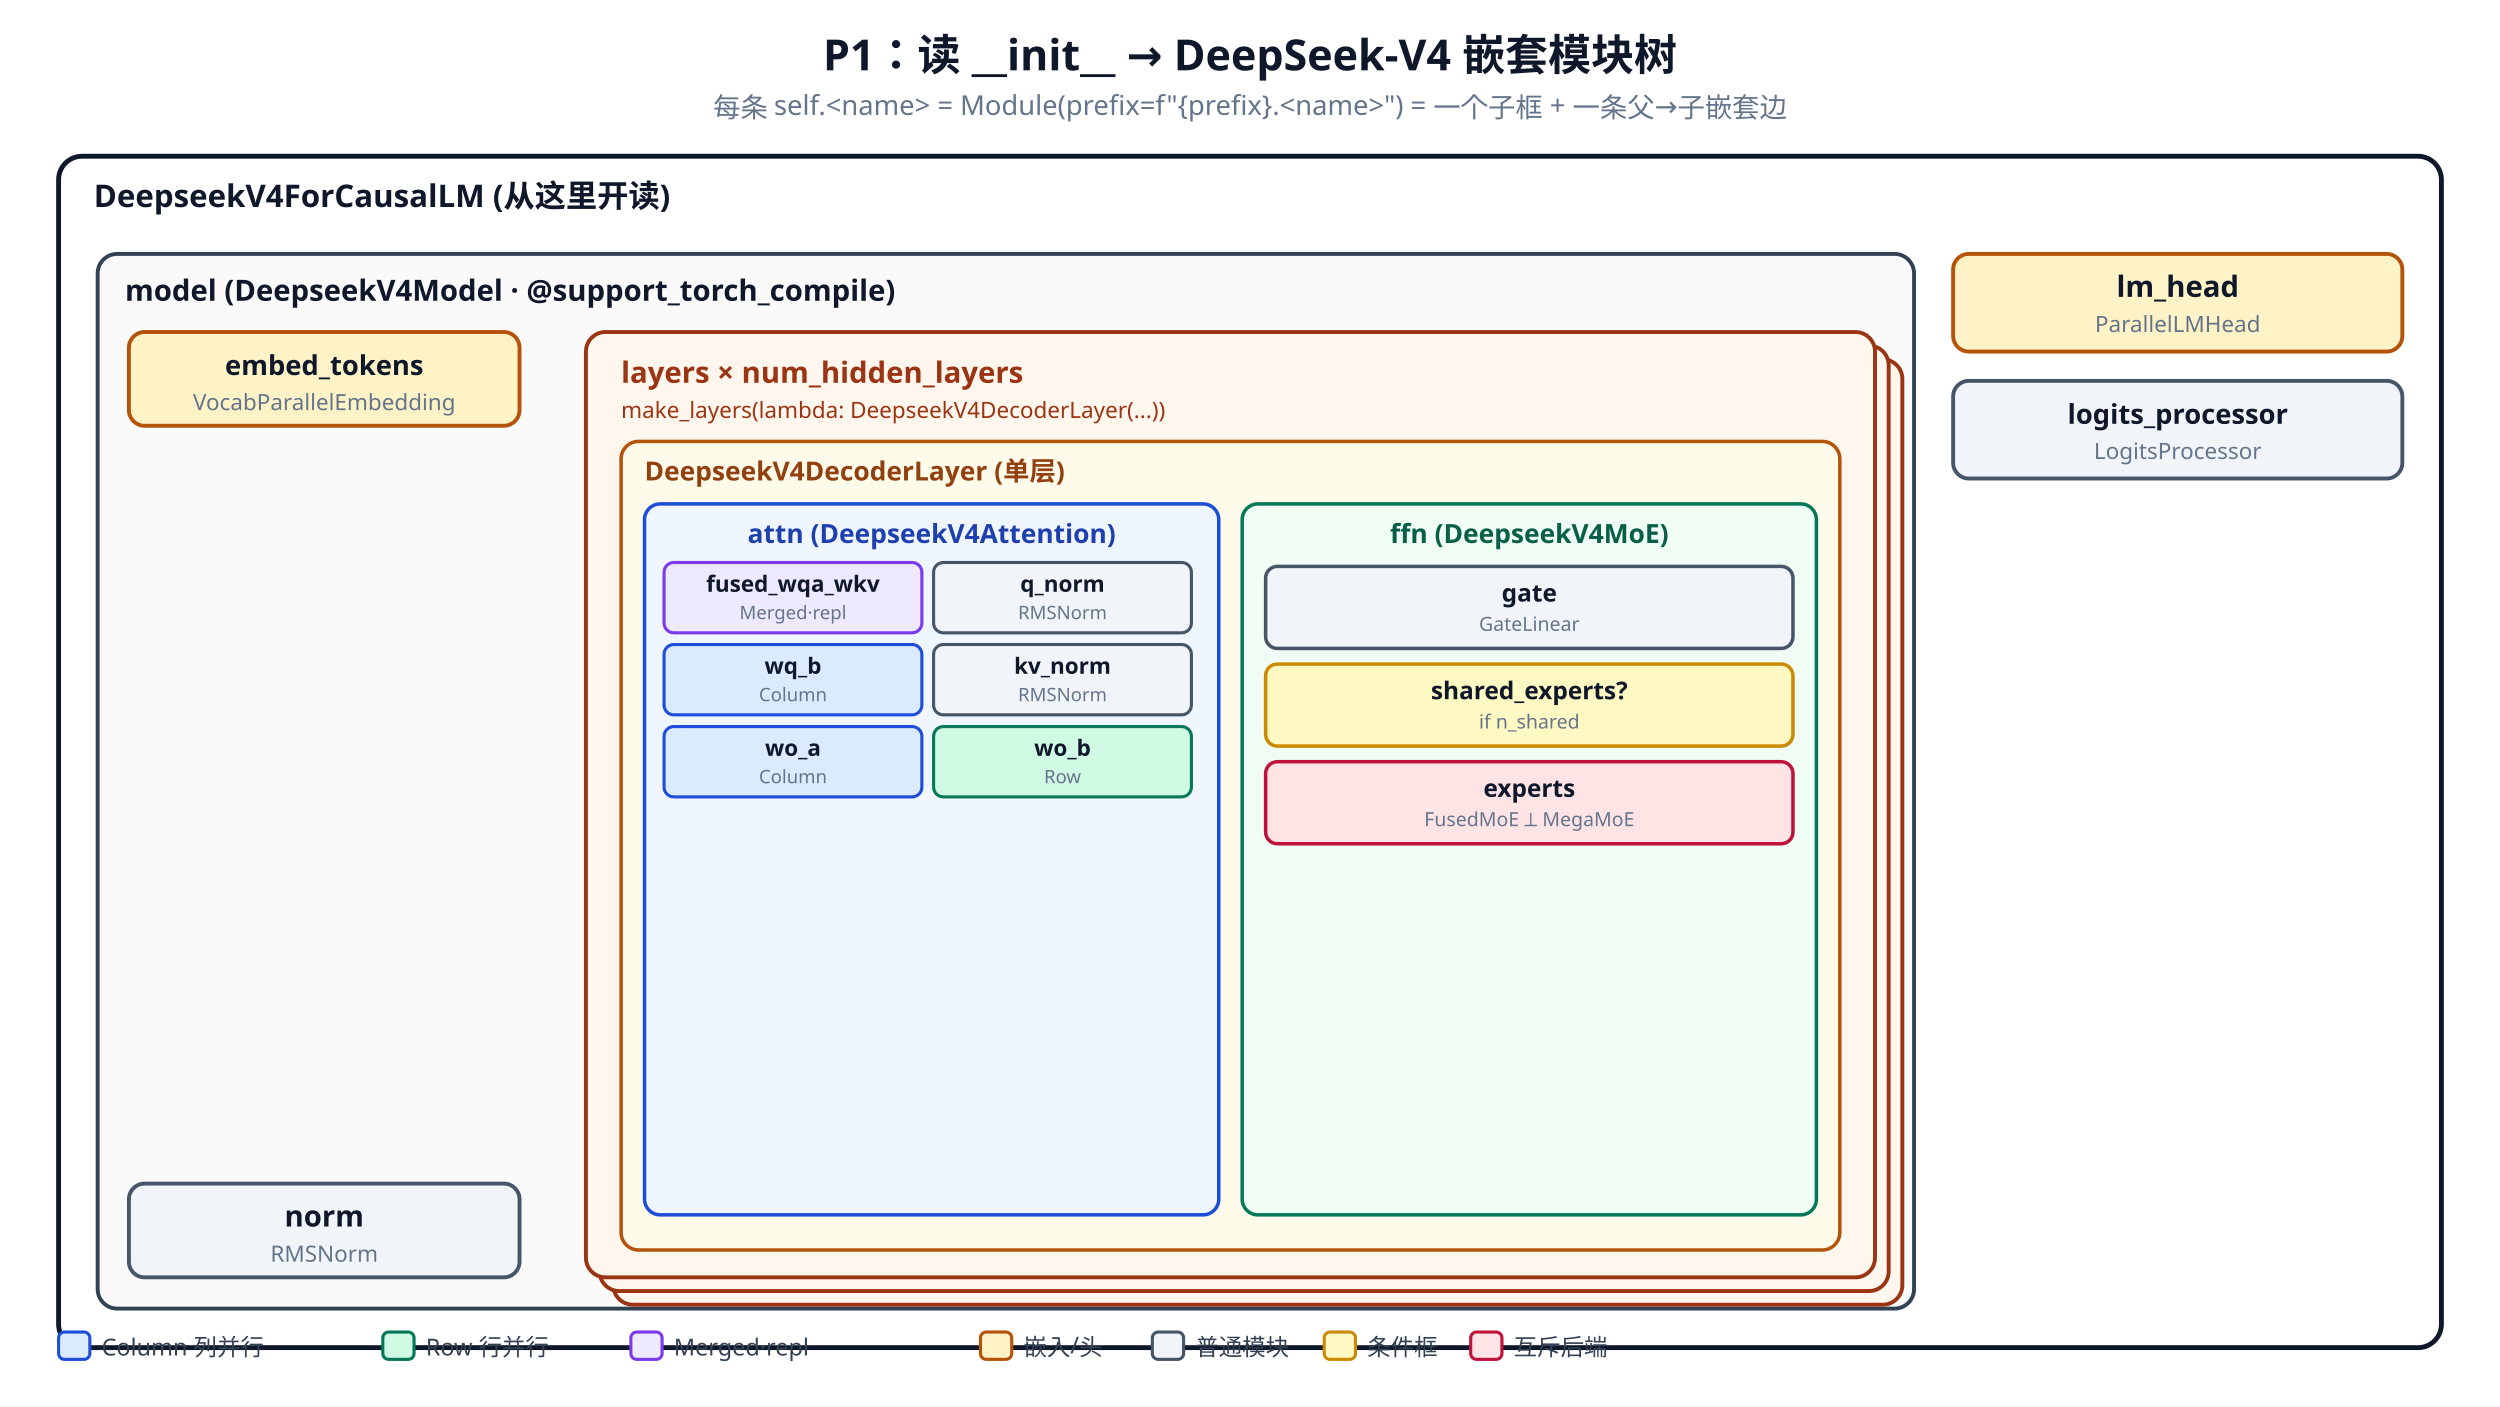
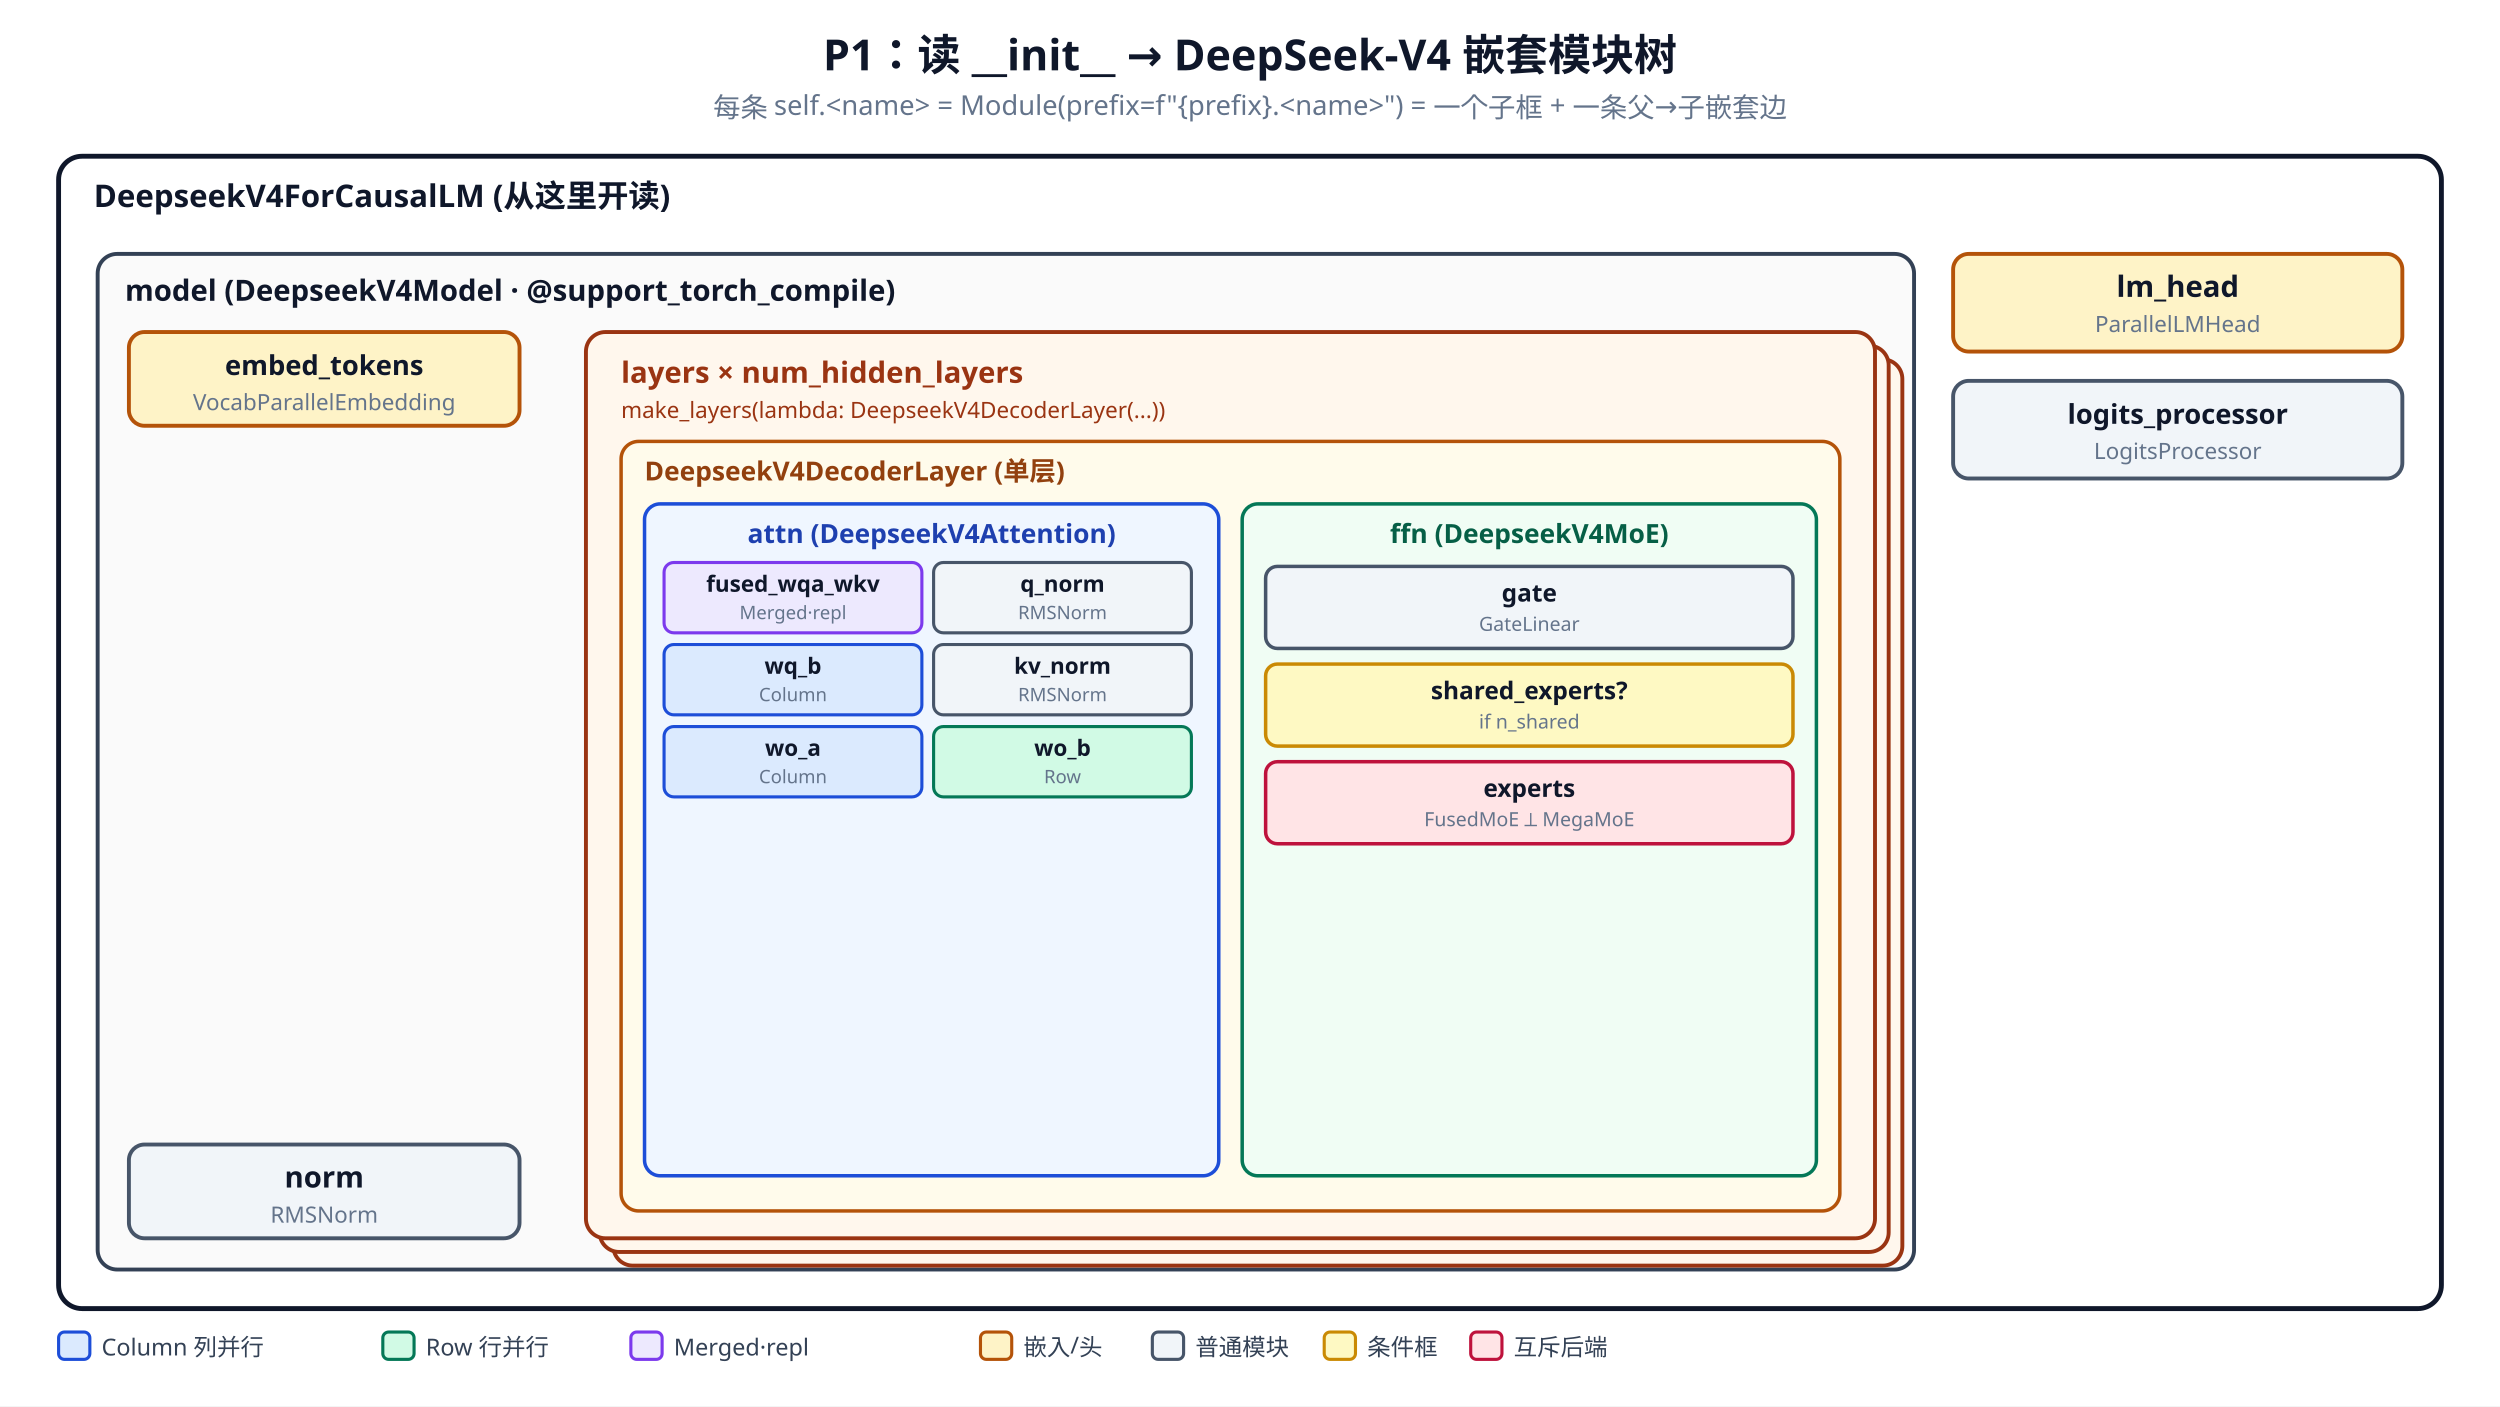
<svg xmlns="http://www.w3.org/2000/svg" viewBox="0 0 1280 720" font-family="sans-serif">
  <rect width="1280" height="720" fill="white" />
  <text x="640.0" y="36" text-anchor="middle" font-size="22" font-weight="bold" fill="#0f172a">P1：读 __init__ → DeepSeek-V4 嵌套模块树</text>
  <text x="640.0" y="60" text-anchor="middle" font-size="14" fill="#64748b">每条 self.&lt;name&gt; = Module(prefix=f"{prefix}.&lt;name&gt;") = 一个子框 + 一条父→子嵌套边</text>
-   <rect x="30" y="80" width="1220" height="610" rx="12" fill="none" stroke="#0f172a" stroke-width="2.5" />
+   <rect x="30" y="80" width="1220" height="590" rx="12" fill="none" stroke="#0f172a" stroke-width="2.5" />
  <text x="48" y="106" font-size="16" font-weight="bold" fill="#0f172a">DeepseekV4ForCausalLM  (从这里开读)</text>
  <rect x="1000" y="130" width="230" height="50" rx="8" fill="#fef3c7" stroke="#b45309" stroke-width="2" />
  <text x="1115.0" y="152" text-anchor="middle" font-size="15" font-weight="bold" fill="#0f172a">lm_head</text>
  <text x="1115.0" y="170" text-anchor="middle" font-size="11.5" fill="#64748b">ParallelLMHead</text>
  <rect x="1000" y="195" width="230" height="50" rx="8" fill="#f1f5f9" stroke="#475569" stroke-width="2" />
  <text x="1115.0" y="217" text-anchor="middle" font-size="14" font-weight="bold" fill="#0f172a">logits_processor</text>
  <text x="1115.0" y="235" text-anchor="middle" font-size="11.5" fill="#64748b">LogitsProcessor</text>
-   <rect x="50" y="130" width="930" height="540" rx="10" fill="#fafafa" stroke="#334155" stroke-width="2" />
+   <rect x="50" y="130" width="930" height="520" rx="10" fill="#fafafa" stroke="#334155" stroke-width="2" />
  <text x="64" y="154" font-size="15" font-weight="bold" fill="#0f172a">model  (DeepseekV4Model · @support_torch_compile)</text>
  <rect x="66" y="170" width="200" height="48" rx="8" fill="#fef3c7" stroke="#b45309" stroke-width="2" />
  <text x="166.0" y="192" text-anchor="middle" font-size="14" font-weight="bold" fill="#0f172a">embed_tokens</text>
  <text x="166.0" y="210" text-anchor="middle" font-size="11.5" fill="#64748b">VocabParallelEmbedding</text>
-   <rect x="66" y="606" width="200" height="48" rx="8" fill="#f1f5f9" stroke="#475569" stroke-width="2" />
-   <text x="166.0" y="628" text-anchor="middle" font-size="15" font-weight="bold" fill="#0f172a">norm</text>
-   <text x="166.0" y="646" text-anchor="middle" font-size="11.5" fill="#64748b">RMSNorm</text>
-   <rect x="314" y="184" width="660" height="484" rx="10" fill="#fff7ed" stroke="#9a3412" stroke-width="2" />
-   <rect x="307" y="177" width="660" height="484" rx="10" fill="#fff7ed" stroke="#9a3412" stroke-width="2" />
-   <rect x="300" y="170" width="660" height="484" rx="10" fill="#fff7ed" stroke="#9a3412" stroke-width="2" />
+   <rect x="66" y="586" width="200" height="48" rx="8" fill="#f1f5f9" stroke="#475569" stroke-width="2" />
+   <text x="166.0" y="608" text-anchor="middle" font-size="15" font-weight="bold" fill="#0f172a">norm</text>
+   <text x="166.0" y="626" text-anchor="middle" font-size="11.5" fill="#64748b">RMSNorm</text>
+   <rect x="314" y="184" width="660" height="464" rx="10" fill="#fff7ed" stroke="#9a3412" stroke-width="2" />
+   <rect x="307" y="177" width="660" height="464" rx="10" fill="#fff7ed" stroke="#9a3412" stroke-width="2" />
+   <rect x="300" y="170" width="660" height="464" rx="10" fill="#fff7ed" stroke="#9a3412" stroke-width="2" />
  <text x="318" y="196" font-size="15" font-weight="bold" fill="#9a3412">layers  × num_hidden_layers</text>
  <text x="318" y="214" font-size="11.5" fill="#9a3412">make_layers(lambda: DeepseekV4DecoderLayer(...))</text>
-   <rect x="318" y="226" width="624" height="414" rx="9" fill="#fffbeb" stroke="#b45309" stroke-width="1.8" />
+   <rect x="318" y="226" width="624" height="394" rx="9" fill="#fffbeb" stroke="#b45309" stroke-width="1.8" />
  <text x="330" y="246" font-size="13.5" font-weight="bold" fill="#92400e">DeepseekV4DecoderLayer (单层)</text>
-   <rect x="330" y="258" width="294.0" height="364" rx="8" fill="#eff6ff" stroke="#1d4ed8" stroke-width="1.8" />
+   <rect x="330" y="258" width="294.0" height="344" rx="8" fill="#eff6ff" stroke="#1d4ed8" stroke-width="1.8" />
  <text x="477.0" y="278" text-anchor="middle" font-size="13.5" font-weight="bold" fill="#1e40af">attn (DeepseekV4Attention)</text>
  <rect x="340.0" y="288" width="132.0" height="36" rx="5" fill="#ede9fe" stroke="#7c3aed" stroke-width="1.6" />
  <text x="406.0" y="303" text-anchor="middle" font-size="11.5" font-weight="bold" fill="#0f172a">fused_wqa_wkv</text>
  <text x="406.0" y="317" text-anchor="middle" font-size="9.5" fill="#64748b">Merged·repl</text>
  <rect x="478.0" y="288" width="132.0" height="36" rx="5" fill="#f1f5f9" stroke="#475569" stroke-width="1.6" />
  <text x="544.0" y="303" text-anchor="middle" font-size="11.5" font-weight="bold" fill="#0f172a">q_norm</text>
  <text x="544.0" y="317" text-anchor="middle" font-size="9.5" fill="#64748b">RMSNorm</text>
  <rect x="340.0" y="330" width="132.0" height="36" rx="5" fill="#dbeafe" stroke="#1d4ed8" stroke-width="1.6" />
  <text x="406.0" y="345" text-anchor="middle" font-size="11.5" font-weight="bold" fill="#0f172a">wq_b</text>
  <text x="406.0" y="359" text-anchor="middle" font-size="9.5" fill="#64748b">Column</text>
  <rect x="478.0" y="330" width="132.0" height="36" rx="5" fill="#f1f5f9" stroke="#475569" stroke-width="1.6" />
  <text x="544.0" y="345" text-anchor="middle" font-size="11.5" font-weight="bold" fill="#0f172a">kv_norm</text>
  <text x="544.0" y="359" text-anchor="middle" font-size="9.5" fill="#64748b">RMSNorm</text>
  <rect x="340.0" y="372" width="132.0" height="36" rx="5" fill="#dbeafe" stroke="#1d4ed8" stroke-width="1.6" />
  <text x="406.0" y="387" text-anchor="middle" font-size="11.5" font-weight="bold" fill="#0f172a">wo_a</text>
  <text x="406.0" y="401" text-anchor="middle" font-size="9.5" fill="#64748b">Column</text>
  <rect x="478.0" y="372" width="132.0" height="36" rx="5" fill="#d1fae5" stroke="#047857" stroke-width="1.6" />
  <text x="544.0" y="387" text-anchor="middle" font-size="11.5" font-weight="bold" fill="#0f172a">wo_b</text>
  <text x="544.0" y="401" text-anchor="middle" font-size="9.5" fill="#64748b">Row</text>
-   <rect x="636.0" y="258" width="294.0" height="364" rx="8" fill="#f0fdf4" stroke="#047857" stroke-width="1.8" />
+   <rect x="636.0" y="258" width="294.0" height="344" rx="8" fill="#f0fdf4" stroke="#047857" stroke-width="1.8" />
  <text x="783.0" y="278" text-anchor="middle" font-size="13.5" font-weight="bold" fill="#065f46">ffn (DeepseekV4MoE)</text>
  <rect x="648.0" y="290" width="270.0" height="42" rx="6" fill="#f1f5f9" stroke="#475569" stroke-width="1.8" />
  <text x="783.0" y="308" text-anchor="middle" font-size="12.5" font-weight="bold" fill="#0f172a">gate</text>
  <text x="783.0" y="323" text-anchor="middle" font-size="10" fill="#64748b">GateLinear</text>
  <rect x="648.0" y="340" width="270.0" height="42" rx="6" fill="#fef9c3" stroke="#ca8a04" stroke-width="1.8" />
  <text x="783.0" y="358" text-anchor="middle" font-size="12.5" font-weight="bold" fill="#0f172a">shared_experts?</text>
  <text x="783.0" y="373" text-anchor="middle" font-size="10" fill="#64748b">if n_shared</text>
  <rect x="648.0" y="390" width="270.0" height="42" rx="6" fill="#ffe4e6" stroke="#be123c" stroke-width="1.8" />
  <text x="783.0" y="408" text-anchor="middle" font-size="12.5" font-weight="bold" fill="#0f172a">experts</text>
  <text x="783.0" y="423" text-anchor="middle" font-size="10" fill="#64748b">FusedMoE ⟂ MegaMoE</text>
  <rect x="30" y="682" width="16" height="14" rx="3" fill="#dbeafe" stroke="#1d4ed8" stroke-width="1.6" />
  <text x="52" y="694" font-size="12" fill="#334155">Column 列并行</text>
  <rect x="196" y="682" width="16" height="14" rx="3" fill="#d1fae5" stroke="#047857" stroke-width="1.6" />
  <text x="218" y="694" font-size="12" fill="#334155">Row 行并行</text>
  <rect x="323" y="682" width="16" height="14" rx="3" fill="#ede9fe" stroke="#7c3aed" stroke-width="1.6" />
  <text x="345" y="694" font-size="12" fill="#334155">Merged·repl</text>
  <rect x="502" y="682" width="16" height="14" rx="3" fill="#fef3c7" stroke="#b45309" stroke-width="1.6" />
  <text x="524" y="694" font-size="12" fill="#334155">嵌入/头</text>
  <rect x="590" y="682" width="16" height="14" rx="3" fill="#f1f5f9" stroke="#475569" stroke-width="1.6" />
  <text x="612" y="694" font-size="12" fill="#334155">普通模块</text>
  <rect x="678" y="682" width="16" height="14" rx="3" fill="#fef9c3" stroke="#ca8a04" stroke-width="1.6" />
  <text x="700" y="694" font-size="12" fill="#334155">条件框</text>
  <rect x="753" y="682" width="16" height="14" rx="3" fill="#ffe4e6" stroke="#be123c" stroke-width="1.6" />
  <text x="775" y="694" font-size="12" fill="#334155">互斥后端</text>
</svg>
